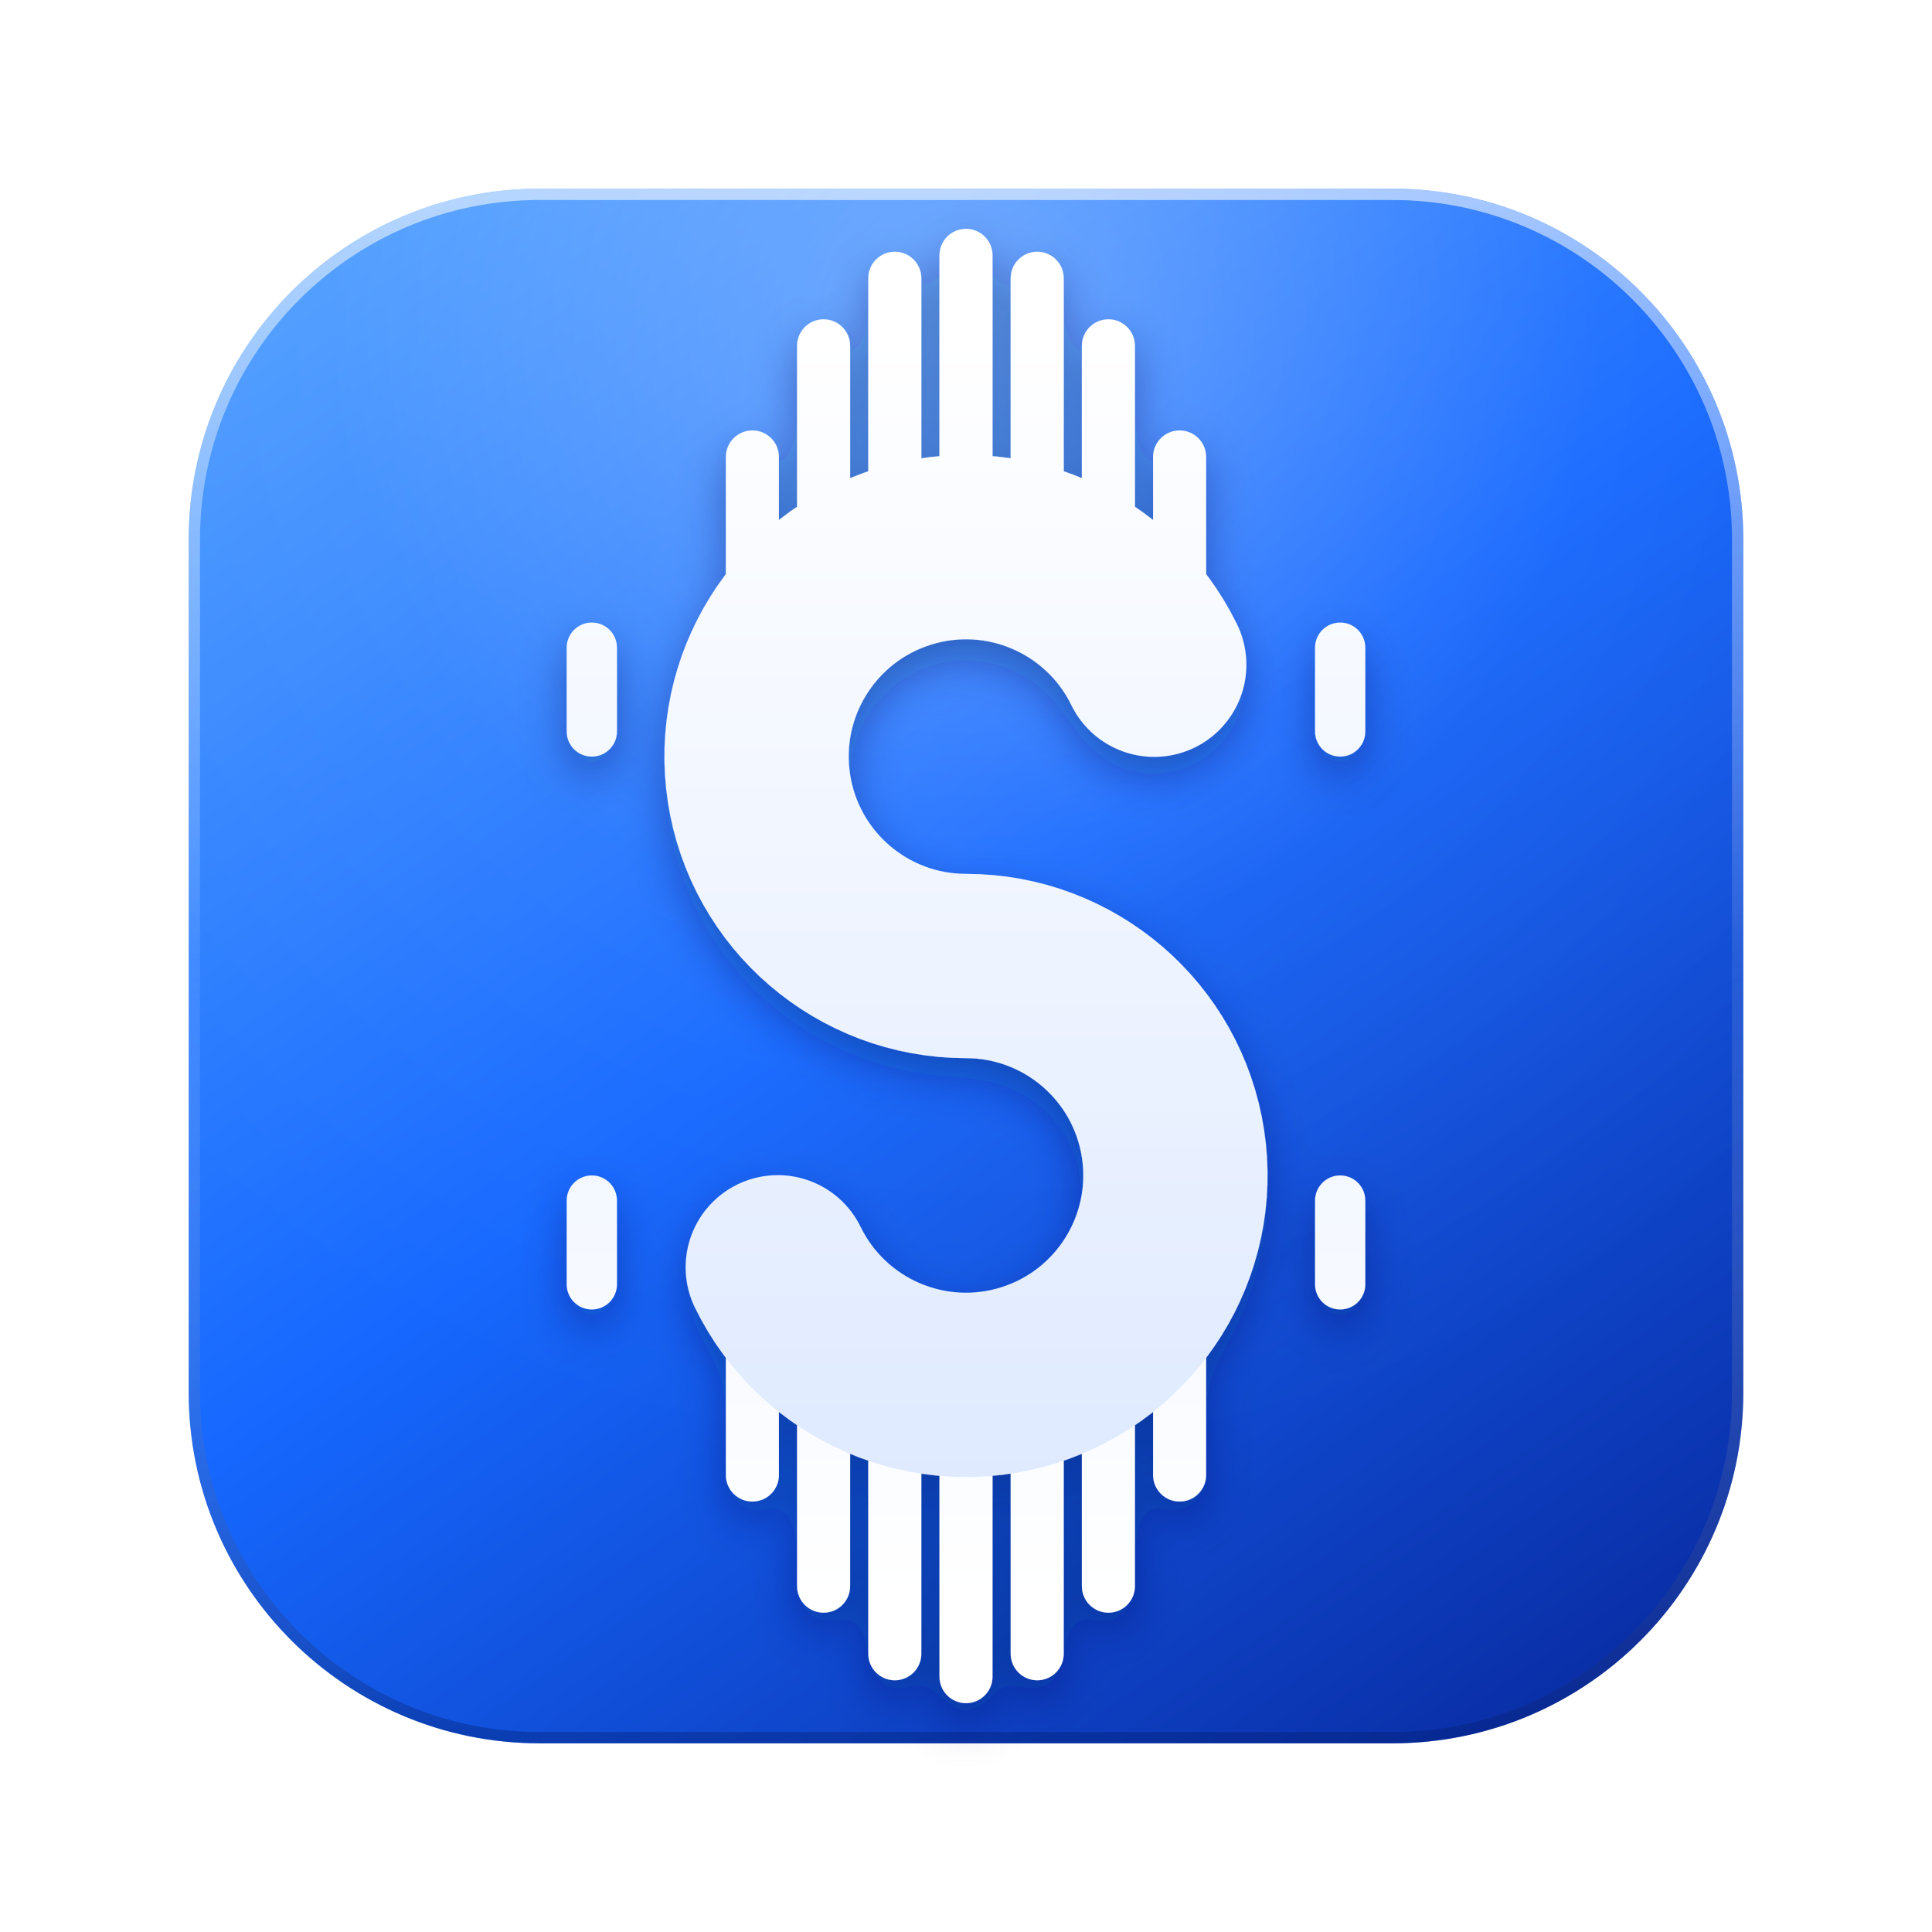
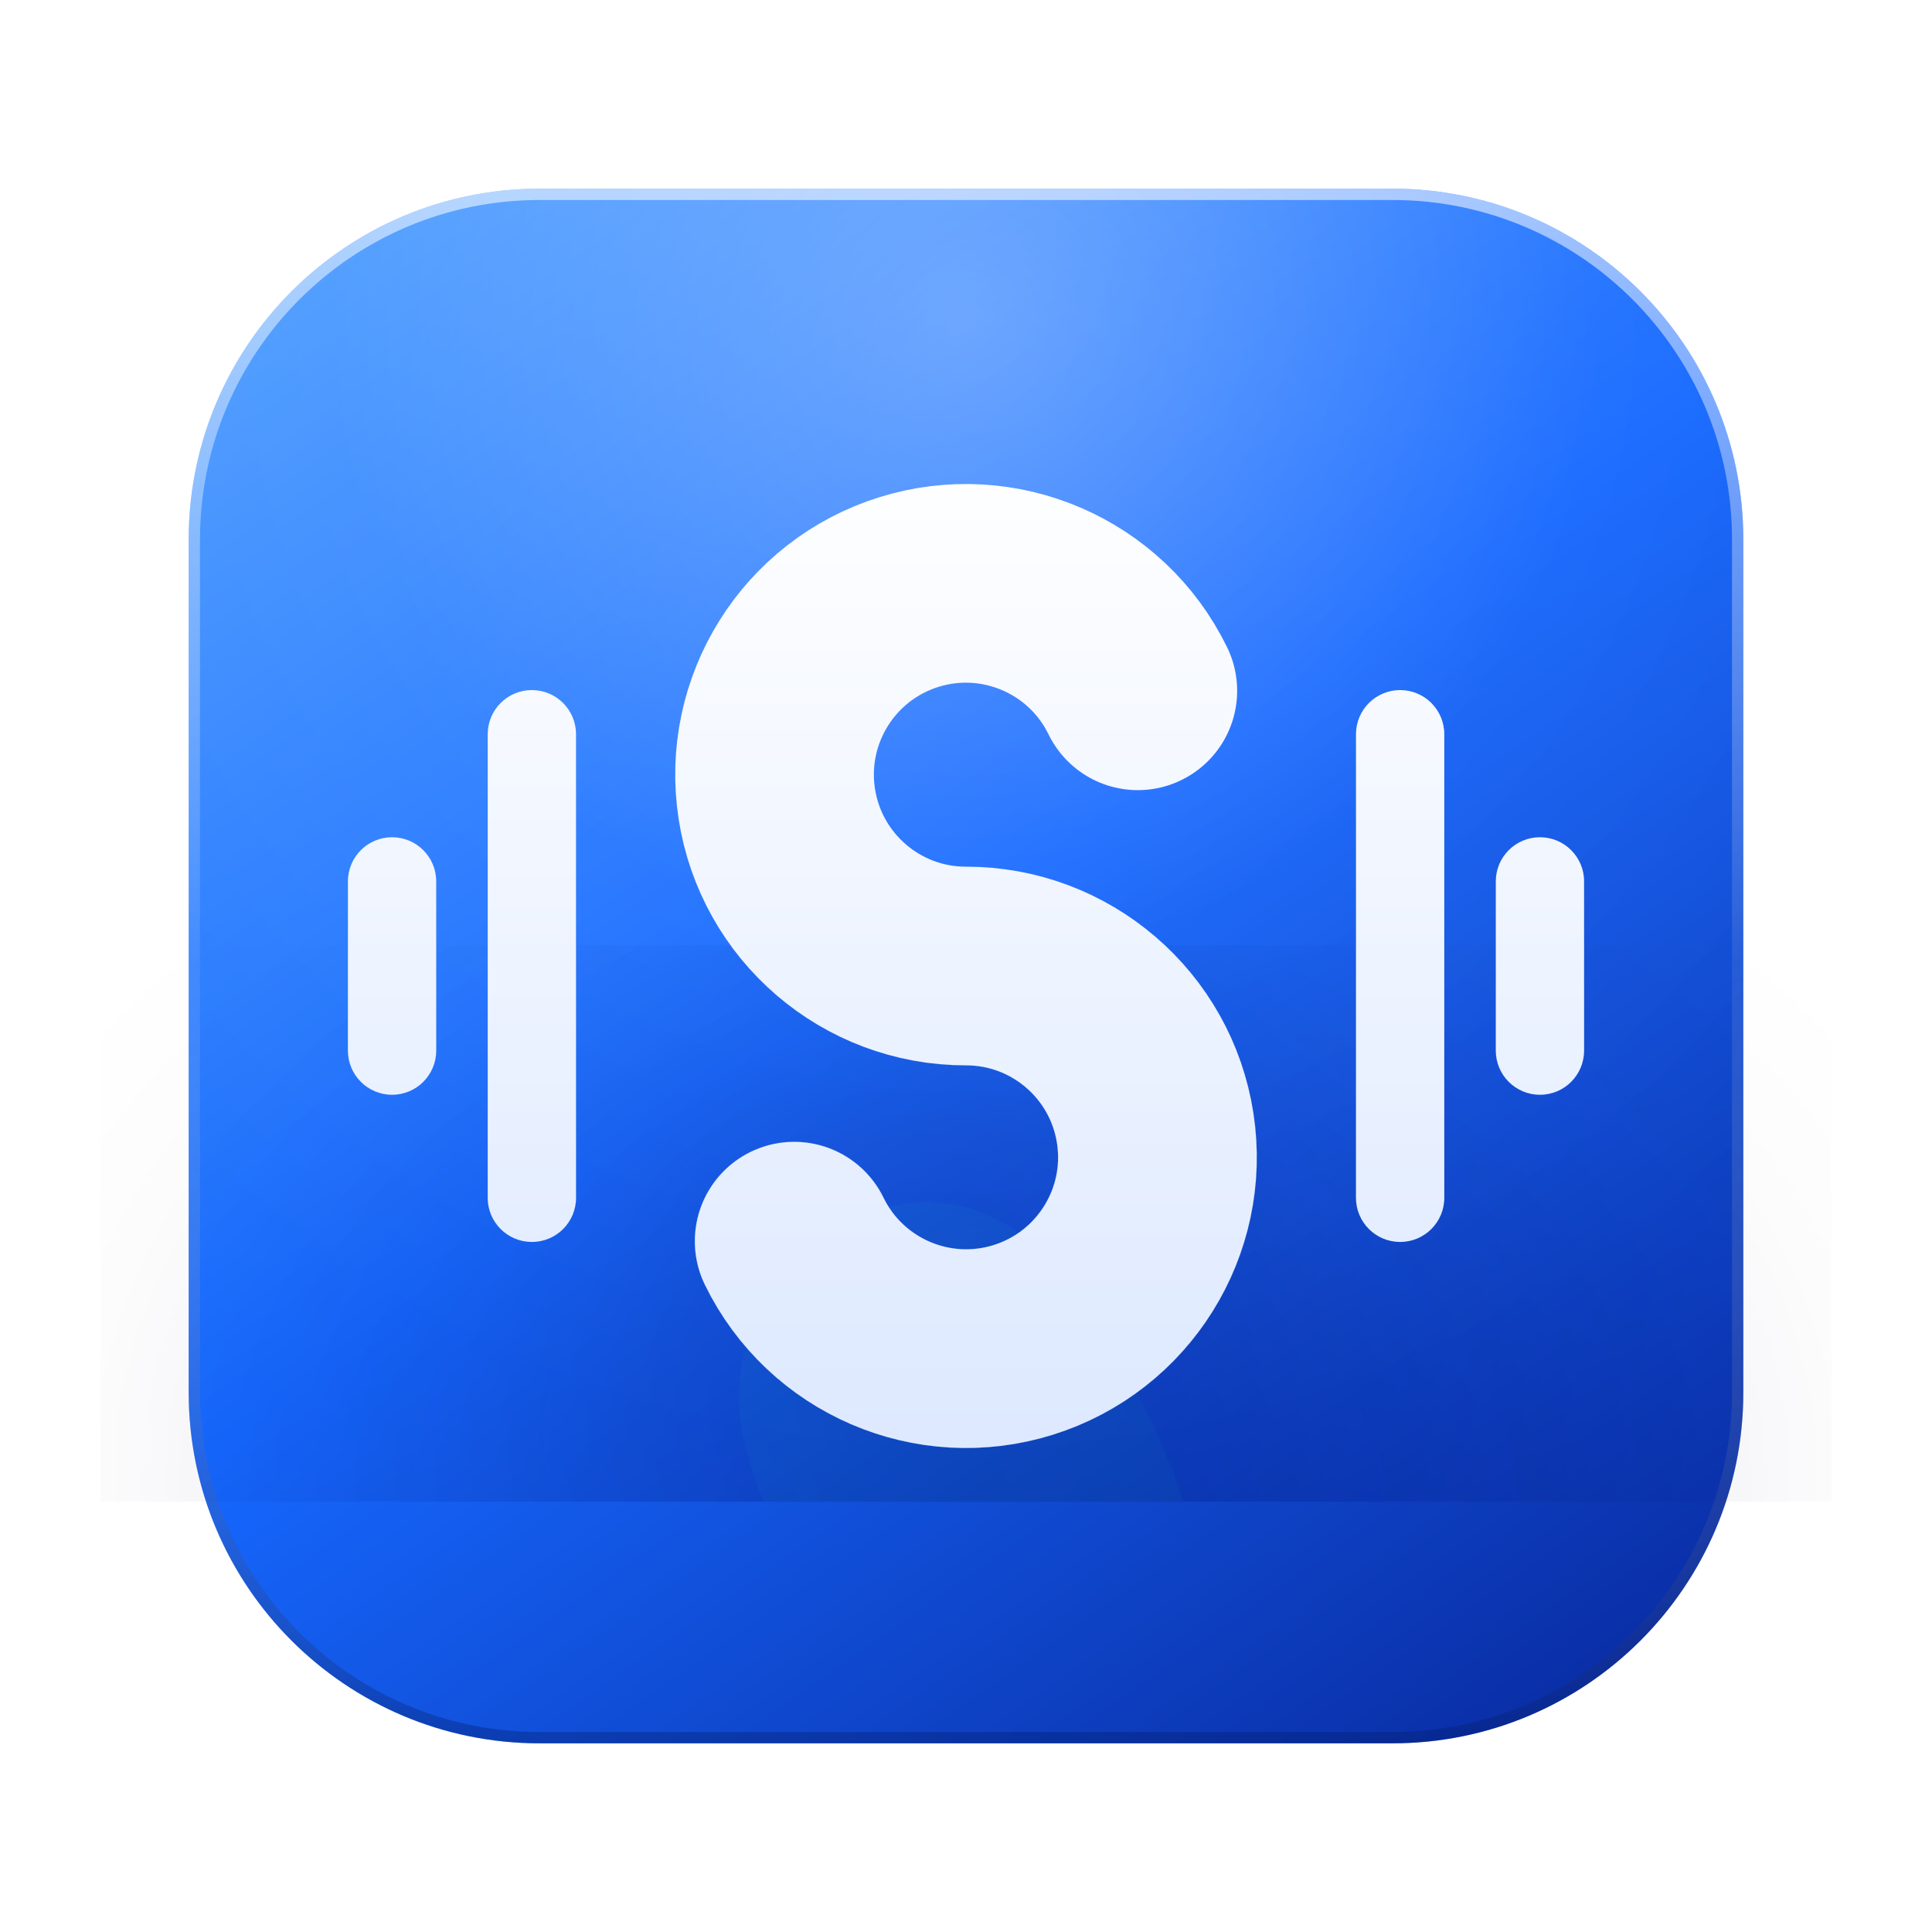
<svg xmlns="http://www.w3.org/2000/svg" width="1024" height="1024" viewBox="0 0 1024 1024">
  <defs>
    <linearGradient id="bg" x1="0.15" y1="0" x2="0.85" y2="1">
      <stop offset="0" stop-color="#4C9BFF" />
      <stop offset="0.48" stop-color="#1668FF" />
      <stop offset="1" stop-color="#0A2FA8" />
    </linearGradient>
    <radialGradient id="glow" cx="0.5" cy="0.08" r="0.75">
      <stop offset="0" stop-color="#FFFFFF" stop-opacity="0.28" />
      <stop offset="0.55" stop-color="#FFFFFF" stop-opacity="0.04" />
      <stop offset="1" stop-color="#FFFFFF" stop-opacity="0" />
    </radialGradient>
    <linearGradient id="rim" x1="0" y1="0" x2="0" y2="1">
      <stop offset="0" stop-color="#FFFFFF" stop-opacity="0.55" />
      <stop offset="0.5" stop-color="#FFFFFF" stop-opacity="0.08" />
      <stop offset="1" stop-color="#001A66" stop-opacity="0.35" />
    </linearGradient>
    <linearGradient id="ink" gradientUnits="userSpaceOnUse" x1="512" y1="60" x2="512" y2="964">
      <stop offset="0" stop-color="#FFFFFF" />
      <stop offset="1" stop-color="#DCE8FF" />
    </linearGradient>
    <filter id="lift" x="-20%" y="-20%" width="140%" height="140%">
      <feDropShadow dx="0" dy="14" stdDeviation="16" flood-color="#04155C" flood-opacity="0.38" />
    </filter>
+     <linearGradient id="inkS" gradientUnits="userSpaceOnUse" x1="22" y1="4" x2="22" y2="32">
+       <stop offset="0" stop-color="#FFFFFF" />
+       <stop offset="1" stop-color="#DCE8FF" />
+     </linearGradient>
  </defs>
  <rect x="100" y="100" width="824" height="824" rx="186" fill="url(#bg)" />
  <rect x="100" y="100" width="824" height="824" rx="186" fill="url(#glow)" />
  <rect x="103" y="103" width="818" height="818" rx="183" fill="none" stroke="url(#rim)" stroke-width="6" />
-   <g filter="url(#lift)" transform="translate(512 512) scale(0.74) translate(-512 -512)">
-     <g fill="url(#ink)">
-       <path d="M 340.0 234.3 L 340.0 147.4 A 19.0 19.0 0 0 1 378.0 147.4 L 378.0 234.3 Z" />
-       <path d="M 391.0 186.1 L 391.0 67.8 A 19.0 19.0 0 0 1 429.0 67.8 L 429.0 186.1 Z" />
-       <path d="M 442.0 160.7 L 442.0 19.4 A 19.0 19.0 0 0 1 480.0 19.4 L 480.0 160.7 Z" />
-       <path d="M 493.0 149.8 L 493.0 3.0 A 19.0 19.0 0 0 1 531.0 3.0 L 531.0 149.8 Z" />
-       <path d="M 544.0 160.7 L 544.0 19.4 A 19.0 19.0 0 0 1 582.0 19.4 L 582.0 160.7 Z" />
-       <path d="M 595.0 186.1 L 595.0 67.8 A 19.0 19.0 0 0 1 633.0 67.8 L 633.0 186.1 Z" />
-       <path d="M 646.0 234.3 L 646.0 147.4 A 19.0 19.0 0 0 1 684.0 147.4 L 684.0 234.3 Z" />
-       <rect x="226.0" y="266.0" width="36" height="96" rx="18" />
-       <rect x="762.0" y="266.0" width="36" height="96" rx="18" />
-       <g transform="rotate(180 512 512)">
-         <path d="M 340.0 234.3 L 340.0 147.4 A 19.0 19.0 0 0 1 378.0 147.4 L 378.0 234.3 Z" />
-         <path d="M 391.0 186.1 L 391.0 67.8 A 19.0 19.0 0 0 1 429.0 67.8 L 429.0 186.1 Z" />
-         <path d="M 442.0 160.7 L 442.0 19.4 A 19.0 19.0 0 0 1 480.0 19.4 L 480.0 160.7 Z" />
-         <path d="M 493.0 149.8 L 493.0 3.0 A 19.0 19.0 0 0 1 531.0 3.0 L 531.0 149.8 Z" />
-         <path d="M 544.0 160.7 L 544.0 19.4 A 19.0 19.0 0 0 1 582.0 19.4 L 582.0 160.7 Z" />
-         <path d="M 595.0 186.1 L 595.0 67.8 A 19.0 19.0 0 0 1 633.0 67.8 L 633.0 186.1 Z" />
-         <path d="M 646.0 234.3 L 646.0 147.4 A 19.0 19.0 0 0 1 684.0 147.4 L 684.0 234.3 Z" />
-         <rect x="226.0" y="266.0" width="36" height="96" rx="18" />
-         <rect x="762.0" y="266.0" width="36" height="96" rx="18" />
-       </g>
+   <g filter="url(#lift)" transform="translate(512 512) scale(19.5) translate(-22 -18)">
+     <g fill="url(#inkS)">
+       <rect x="5.2" y="14.5" width="2.4" height="7" rx="1.2" />
+       <rect x="9" y="10.5" width="2.4" height="15" rx="1.2" />
+       <rect x="32.6" y="10.5" width="2.4" height="15" rx="1.2" />
+       <rect x="36.4" y="14.5" width="2.4" height="7" rx="1.2" />
    </g>
-     <path d="M 646.8 296.2 A 150 150 0 1 0 512 512 A 150 150 0 1 1 377.2 727.8" fill="none" stroke="url(#ink)" stroke-width="132" stroke-linecap="round" />
+     <path d="M 26.67 10.52 A 5.2 5.2 0 1 0 22 18 A 5.2 5.2 0 1 1 17.33 25.48" fill="none" stroke="url(#inkS)" stroke-width="5.4" stroke-linecap="round" />
  </g>
</svg>
